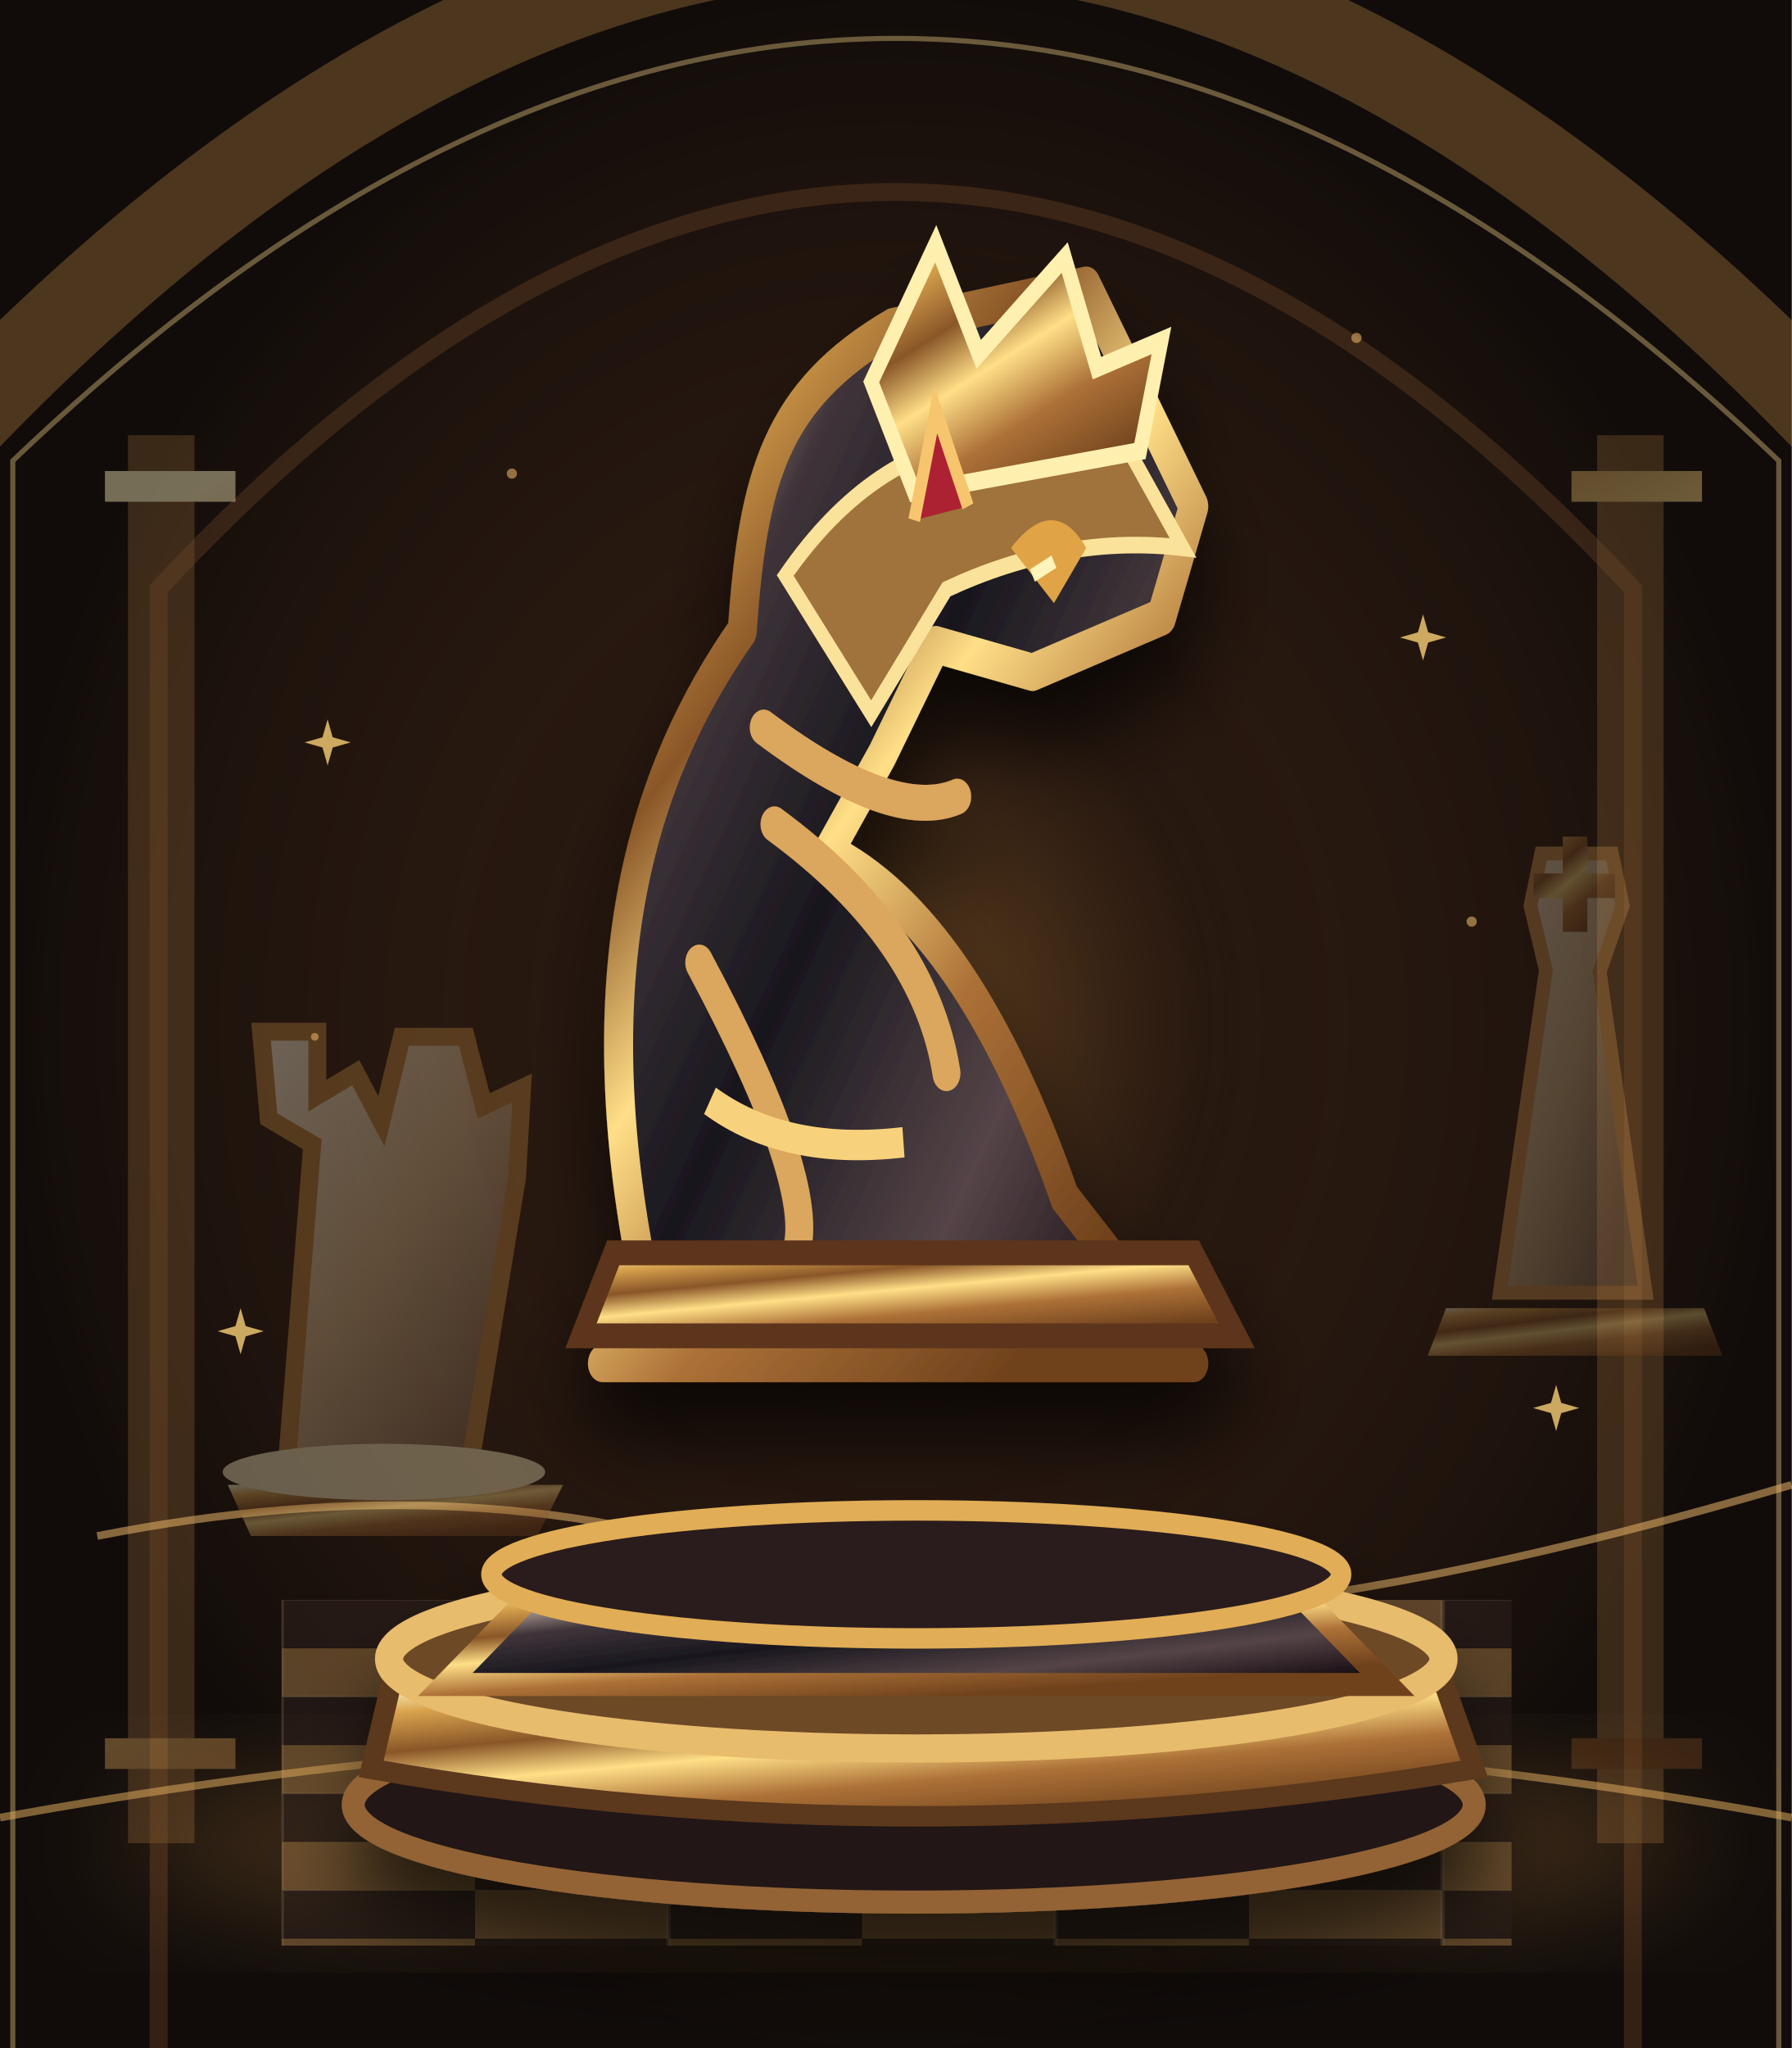
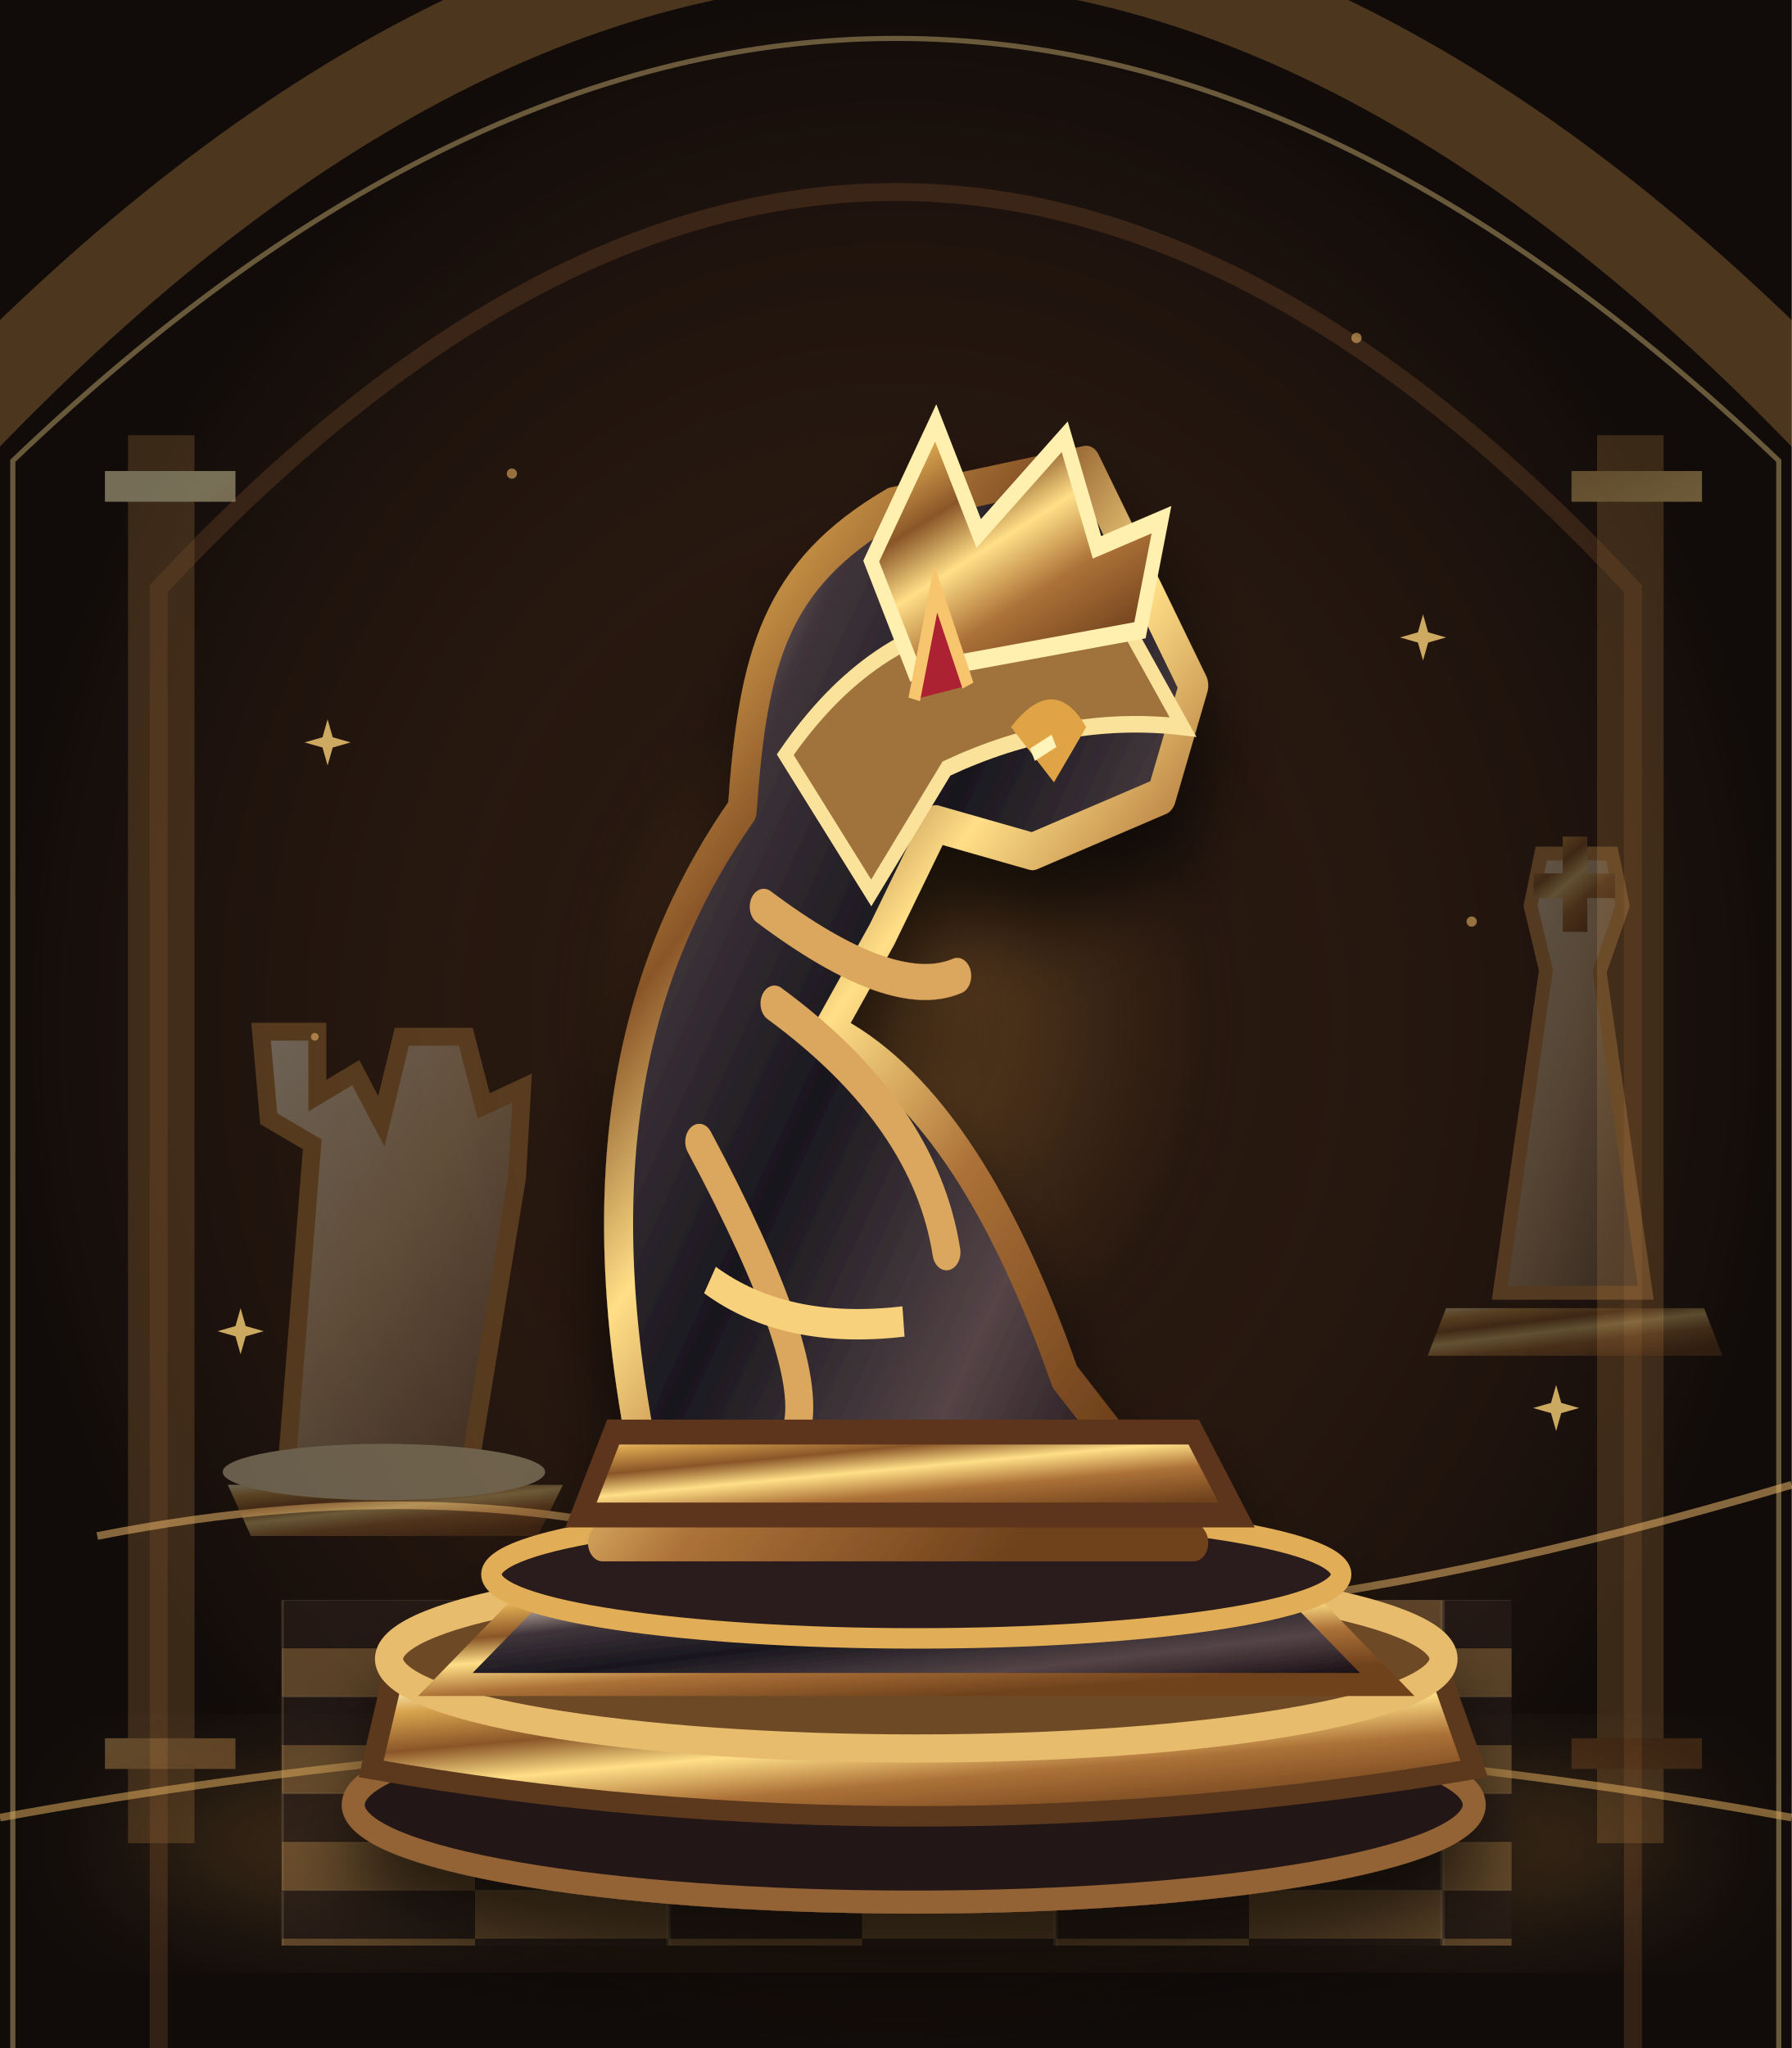
<svg xmlns="http://www.w3.org/2000/svg" viewBox="0 0 700 800" role="img" aria-labelledby="title desc">
  <defs>
    <radialGradient id="light">
      <stop stop-color="#9f6831" stop-opacity=".58" />
      <stop offset=".35" stop-color="#402415" stop-opacity=".45" />
      <stop offset="1" stop-color="#110c0a" />
    </radialGradient>
    <linearGradient id="gold" x1="0" x2=".7" y1=".05" y2="1">
      <stop stop-color="#fff2be" />
      <stop offset=".13" stop-color="#d9a44e" />
      <stop offset=".33" stop-color="#8a5628" />
      <stop offset=".51" stop-color="#ffdf87" />
      <stop offset=".72" stop-color="#ac7137" />
      <stop offset="1" stop-color="#70421d" />
    </linearGradient>
    <linearGradient id="onyx" x1=".12" x2=".94" y1=".21" y2=".9">
      <stop stop-color="#9a8b83" />
      <stop offset=".13" stop-color="#40343a" />
      <stop offset=".4" stop-color="#18171e" />
      <stop offset=".73" stop-color="#554447" />
      <stop offset="1" stop-color="#1b1116" />
    </linearGradient>
    <linearGradient id="ivory" x1="0" x2=".9" y1=".05" y2="1">
      <stop stop-color="#fff7e1" />
      <stop offset=".49" stop-color="#d4b88c" />
      <stop offset=".9" stop-color="#856b55" />
    </linearGradient>
    <linearGradient id="floor" x1="0" x2="1" y1="0" y2="1">
      <stop stop-color="#b98d56" />
      <stop offset=".55" stop-color="#65442b" />
      <stop offset="1" stop-color="#24150f" />
    </linearGradient>
    <filter id="drop" x="-50%" y="-50%" width="200%" height="200%">
      <feGaussianBlur in="SourceAlpha" stdDeviation="15" />
      <feOffset dx="1" dy="24" />
      <feComponentTransfer>
        <feFuncA type="linear" slope=".65" />
      </feComponentTransfer>
      <feMerge>
        <feMergeNode />
        <feMergeNode in="SourceGraphic" />
      </feMerge>
    </filter>
    <filter id="soft">
      <feGaussianBlur stdDeviation="22" />
    </filter>
    <pattern id="tiles" patternUnits="userSpaceOnUse" width="84" height="84">
      <rect width="84" height="84" fill="#a67c47" />
      <rect width="42" height="42" fill="#2d211d" />
      <rect x="42" y="42" width="42" height="42" fill="#2d211d" />
      <path d="M0 0H84V84H0Z" fill="none" stroke="#dbc195" stroke-opacity=".35" />
    </pattern>
    <g id="spark">
      <path d="M0-9 2-2 9 0 2 2 0 9 -2 2 -9 0 -2-2Z" fill="#f8ce75" />
    </g>
  </defs>
  <rect width="700" height="800" fill="#120e0b" />
  <rect width="700" height="800" fill="url(#light)" />
  <g opacity=".38">
    <path d="M-20 800V170Q350-220 720 170V800" stroke="#ac7b40" stroke-width="35" fill="none" />
    <path d="M5 800V180Q350-150 695 180V800" stroke="#f7d78b" stroke-width="2" fill="none" />
    <path d="M62 800V230Q350-80 638 230V800" stroke="#6b4428" stroke-width="7" fill="none" />
  </g>
  <g opacity=".42">
    <path d="M63 170V720M637 170V720" stroke="#74502c" stroke-width="26" />
    <path d="M41 190H92M614 190H665M41 685H92M614 685H665" stroke="url(#gold)" stroke-width="12" />
  </g>
  <ellipse cx="355" cy="720" rx="310" ry="42" fill="#f1a850" opacity=".20" filter="url(#soft)" />
  <g transform="translate(110 625) scale(1.8 .45)" opacity=".48">
    <rect width="267" height="300" fill="url(#tiles)" transform="rotate(0 134 0)" />
  </g>
  <g opacity=".55">
    <path d="M38 600Q190 570 310 615T700 580" stroke="#e8b268" stroke-width="3" fill="none" />
    <path d="M0 710Q350 646 700 710" stroke="#daa75b" stroke-width="3" fill="none" />
  </g>
  <g opacity=".34" transform="translate(74 395)">
    <path d="M15 185H146L136 205H24Z" fill="url(#gold)" />
    <path d="M38 178L48 52 31 42 28 8 50 8 50 33 65 24 75 43 83 10 108 10 115 37 130 30 128 65 110 175Z" fill="url(#ivory)" stroke="#b8813f" stroke-width="7" />
    <ellipse cx="76" cy="180" rx="63" ry="11" fill="#fff2c4" />
  </g>
  <g opacity=".3" transform="translate(565 325) scale(.6)">
    <path d="M0 310H168L180 341H-12Z" fill="url(#gold)" />
    <path d="M35 300L65 90 55 48 62 14 108 14 115 48 100 91 130 300Z" fill="url(#ivory)" stroke="#cf954e" stroke-width="9" />
    <path d="M84 3V65M57 35H110" stroke="url(#gold)" stroke-width="16" />
  </g>
  <g filter="url(#drop)">
    <ellipse cx="357" cy="705" rx="219" ry="38" fill="#241716" stroke="#936334" stroke-width="9" />
    <path d="M153 657H564L576 691Q356 728 145 691Z" fill="url(#gold)" stroke="#5c381f" stroke-width="8" />
    <ellipse cx="358" cy="648" rx="206" ry="35" fill="#6e4926" stroke="#e8bc6d" stroke-width="11" />
    <path d="M210 621H506L542 658H174Z" fill="url(#onyx)" stroke="url(#gold)" stroke-width="9" />
    <ellipse cx="358" cy="615" rx="166" ry="25" fill="#2c1d1a" stroke="#e1ad56" stroke-width="8" />
-     <g transform="translate(143 52) scale(4.2 5.4)">
+     <g transform="translate(143 122) scale(4.2 5.4)">
      <path d="M27 87C19 61 26 46 35 36 36 25 38 19 49 14L67 11 77 27 74 35 62 39 53 37 48 45 43 52Q56 57 65 77L77 89H22Z" fill="url(#onyx)" stroke="url(#gold)" stroke-width="2.7" stroke-linejoin="round" />
      <path d="M37 43Q49 50 55 48M38 50Q52 58 54 68M31 60Q42 76 40 81" fill="none" stroke="#dba65d" stroke-width="2.6" stroke-linecap="round" />
      <path d="M39 32Q47 23 58 22L71 23 76 30Q65 29 54 33L47 42Z" fill="#9f733b" stroke="#fbe29a" stroke-width="1.2" />
      <path d="M47 18 53 8 57 16 65 9 68 17 74 15 72 23 51 26Z" fill="url(#gold)" stroke="#fff0af" stroke-width="1.3" />
      <path d="M51 28 53 20 56 27" fill="#ad2331" stroke="#f7c56e" stroke-width="1.1" />
      <path d="M60 30q4-4 7 0l-3 4Z" fill="#e0a345" />
      <path d="M62 32l2-1" stroke="#fff4b9" />
      <path d="M32 70Q39 74 50 73" stroke="#f8d17b" stroke-width="2.2" fill="none" />
      <path d="M23 81H77L81 87 20 87Z" fill="url(#gold)" stroke="#5d351d" stroke-width="1.8" />
    </g>
  </g>
  <g fill="#fbe5ad" opacity=".8">
    <use href="#spark" x="128" y="290" />
    <use href="#spark" x="556" y="249" />
    <use href="#spark" x="608" y="550" />
    <use href="#spark" x="94" y="520" />
  </g>
  <g fill="#e2ae62" opacity=".6">
    <circle cx="200" cy="185" r="2" />
    <circle cx="575" cy="360" r="2" />
    <circle cx="123" cy="405" r="1.5" />
    <circle cx="530" cy="132" r="2" />
  </g>
</svg>
